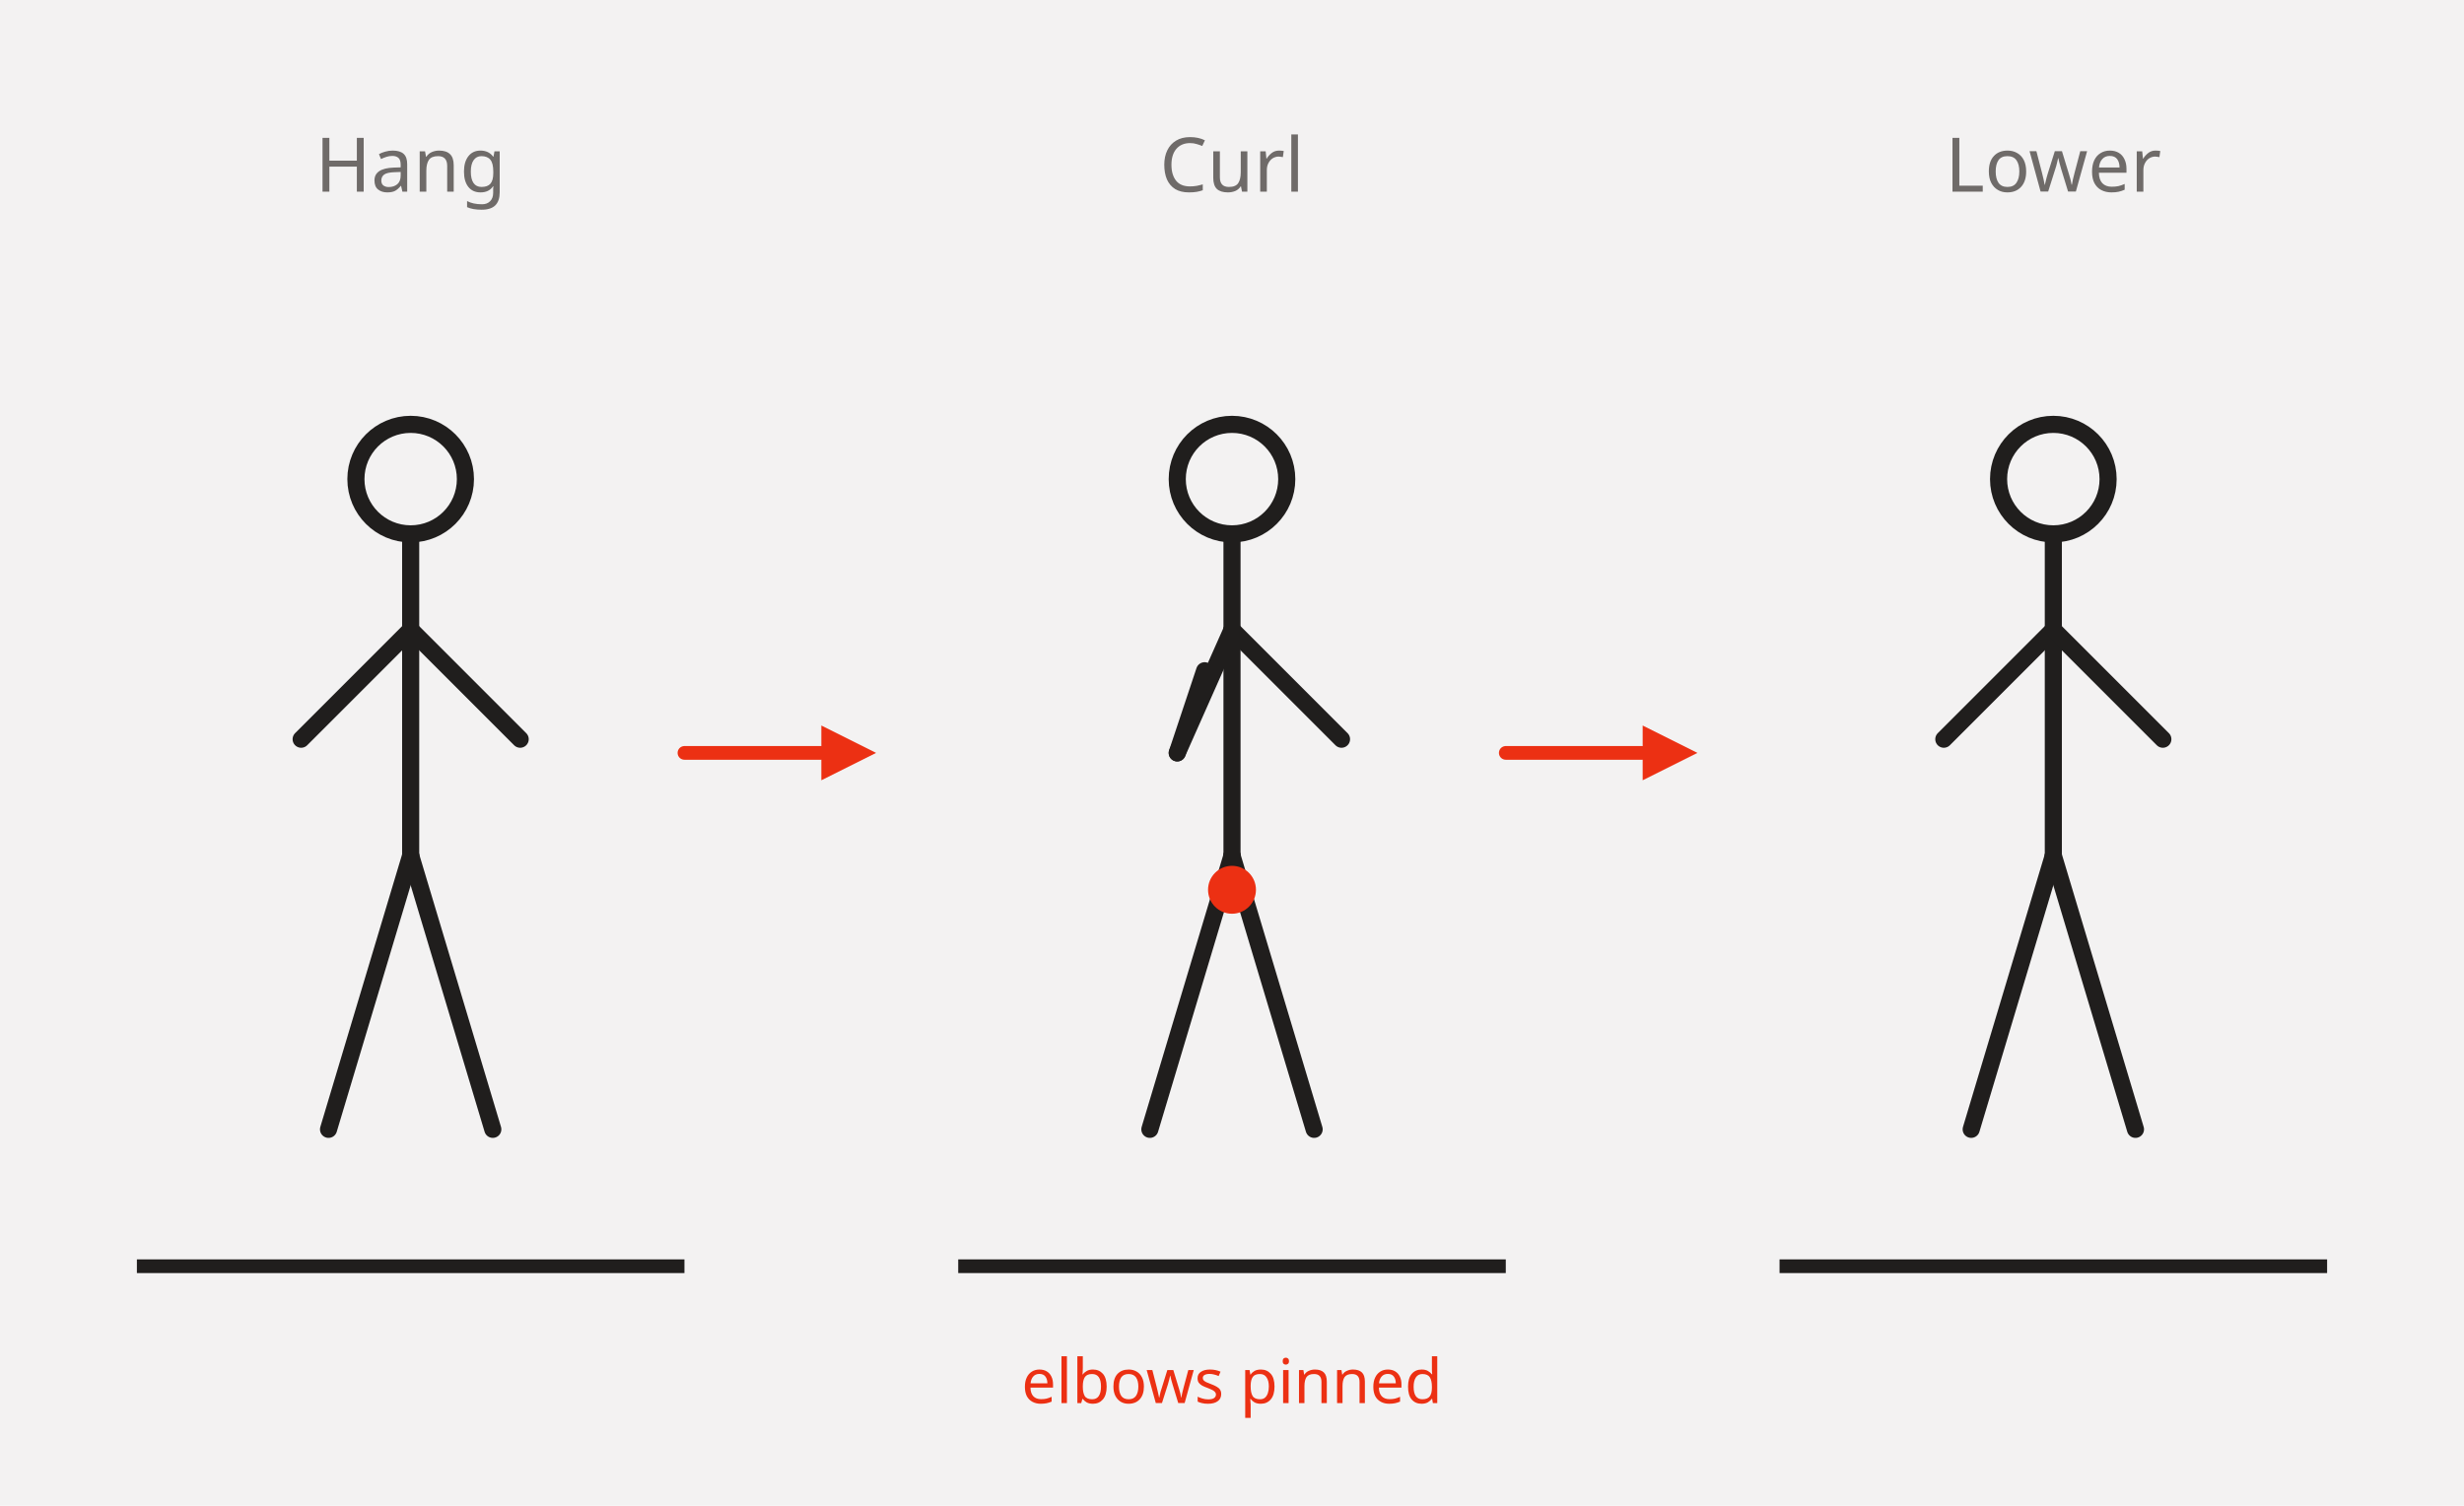
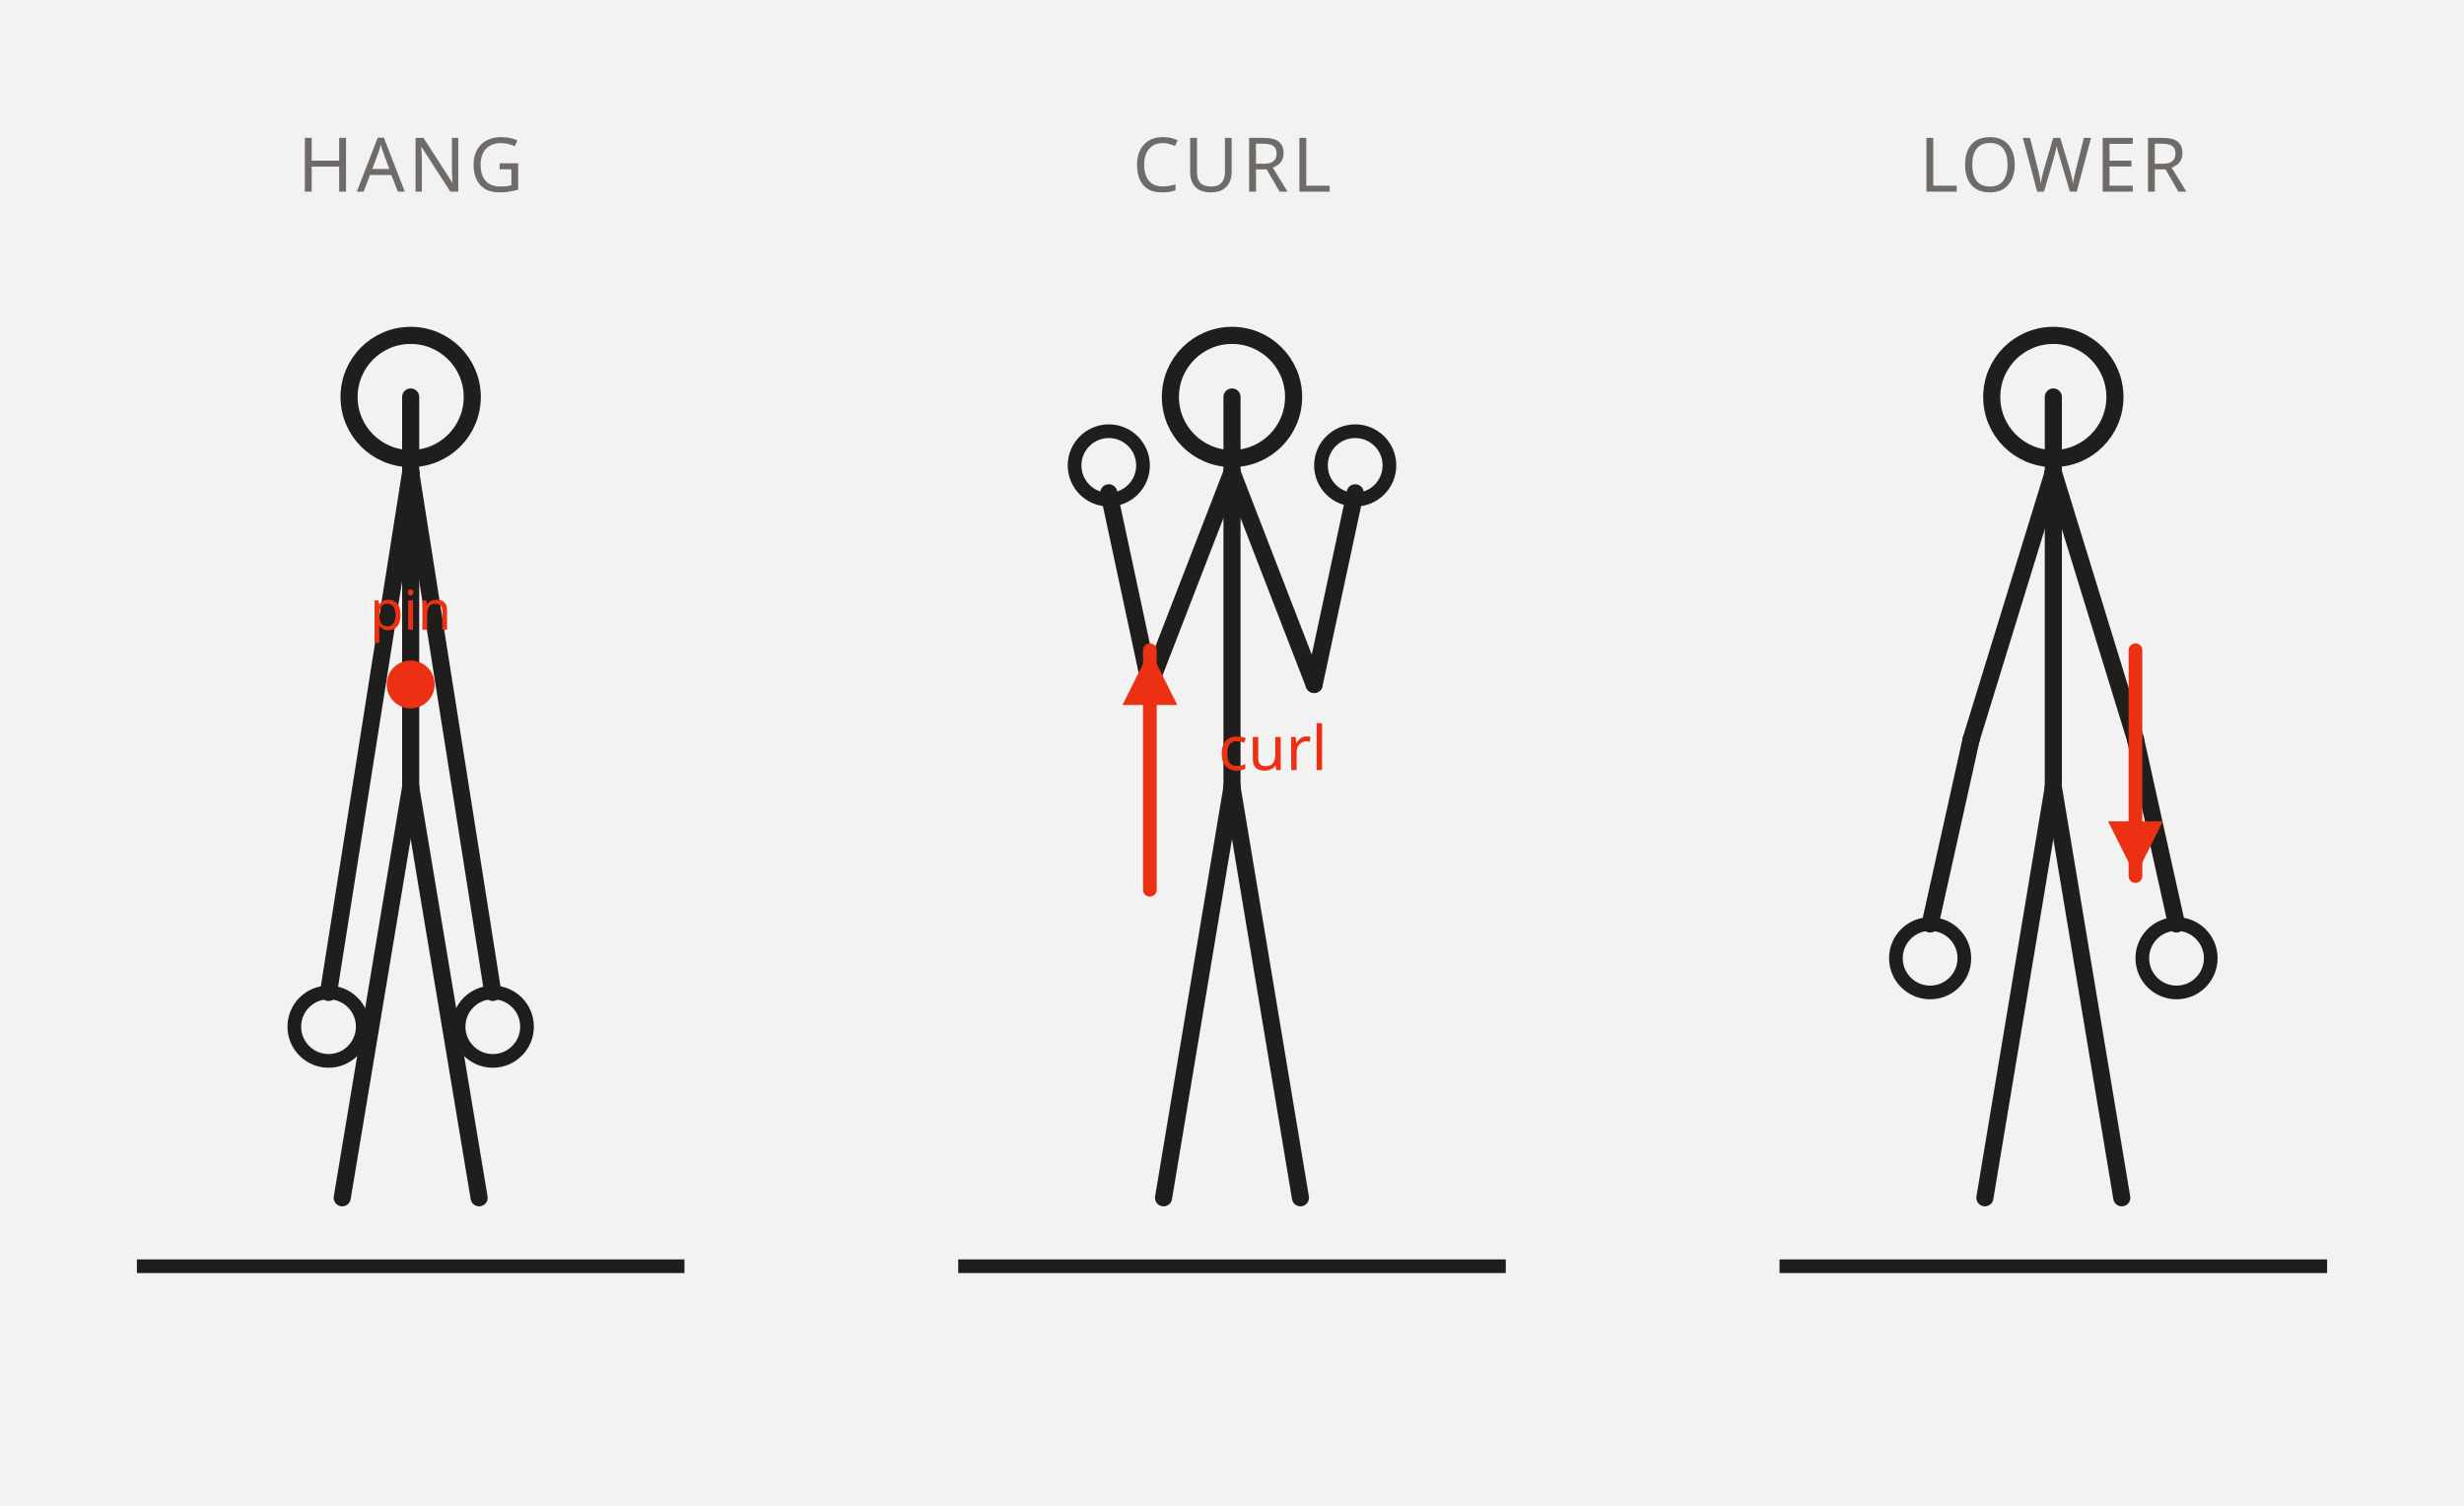
- <svg xmlns="http://www.w3.org/2000/svg" viewBox="0 0 360 220" fill="none" role="img" aria-label="Bicep curl form: Hang, Curl, Lower">
+ <svg xmlns="http://www.w3.org/2000/svg" viewBox="0 0 360 220" fill="none" role="img" aria-label="Bicep curl form: hang, curl, lower">
  <rect width="360" height="220" fill="#f3f2f2" />
-   <text x="60" y="28" text-anchor="middle" fill="#6f6b69" font-family="Archivo, system-ui, sans-serif" font-size="11">Hang</text>
-   <text x="180" y="28" text-anchor="middle" fill="#6f6b69" font-family="Archivo, system-ui, sans-serif" font-size="11">Curl</text>
-   <text x="300" y="28" text-anchor="middle" fill="#6f6b69" font-family="Archivo, system-ui, sans-serif" font-size="11">Lower</text>
+   <text x="60" y="28" text-anchor="middle" fill="#6f6b69" font-family="Archivo, system-ui, sans-serif" font-size="11" letter-spacing="0.5">HANG</text>
+   <text x="180" y="28" text-anchor="middle" fill="#6f6b69" font-family="Archivo, system-ui, sans-serif" font-size="11" letter-spacing="0.5">CURL</text>
+   <text x="300" y="28" text-anchor="middle" fill="#6f6b69" font-family="Archivo, system-ui, sans-serif" font-size="11" letter-spacing="0.5">LOWER</text>
  <line x1="20" y1="185" x2="100" y2="185" stroke="#201e1d" stroke-width="2" />
  <line x1="140" y1="185" x2="220" y2="185" stroke="#201e1d" stroke-width="2" />
  <line x1="260" y1="185" x2="340" y2="185" stroke="#201e1d" stroke-width="2" />
-   <g stroke="#201e1d" stroke-width="2.5" stroke-linecap="round" stroke-linejoin="round">
-     <circle cx="60" cy="70" r="8" />
-     <line x1="60" y1="78" x2="60" y2="125" />
-     <line x1="60" y1="92" x2="44" y2="108" />
-     <line x1="60" y1="92" x2="76" y2="108" />
-     <line x1="60" y1="125" x2="48" y2="165" />
-     <line x1="60" y1="125" x2="72" y2="165" />
+   <g stroke="#201e1d" stroke-width="2.5" stroke-linecap="round" stroke-linejoin="round" fill="none">
+     <circle cx="60" cy="58" r="9" />
+     <line x1="60" y1="58" x2="60" y2="69" />
+     <line x1="60" y1="69" x2="60" y2="115" />
+     <line x1="60" y1="69" x2="60" y2="69" />
+     <line x1="60" y1="69" x2="60" y2="69" />
+     <line x1="60" y1="69" x2="48" y2="145" />
+     <line x1="60" y1="69" x2="72" y2="145" />
+     <line x1="60" y1="115" x2="50" y2="175" />
+     <line x1="60" y1="115" x2="70" y2="175" />
  </g>
-   <g stroke="#201e1d" stroke-width="2.5" stroke-linecap="round" stroke-linejoin="round">
-     <circle cx="180" cy="70" r="8" />
-     <line x1="180" y1="78" x2="180" y2="125" />
-     <line x1="180" y1="92" x2="172" y2="110" />
-     <line x1="172" y1="110" x2="176" y2="98" />
-     <line x1="180" y1="92" x2="196" y2="108" />
-     <line x1="180" y1="125" x2="168" y2="165" />
-     <line x1="180" y1="125" x2="192" y2="165" />
+   <circle cx="48" cy="150" r="5" fill="none" stroke="#201e1d" stroke-width="2" />
+   <circle cx="72" cy="150" r="5" fill="none" stroke="#201e1d" stroke-width="2" />
+   <circle cx="60" cy="100" r="3.5" fill="#ec3013" />
+   <text x="60" y="92" text-anchor="middle" fill="#ec3013" font-family="Archivo, system-ui, sans-serif" font-size="8">pin</text>
+   <g stroke="#201e1d" stroke-width="2.5" stroke-linecap="round" stroke-linejoin="round" fill="none">
+     <circle cx="180" cy="58" r="9" />
+     <line x1="180" y1="58" x2="180" y2="69" />
+     <line x1="180" y1="69" x2="180" y2="115" />
+     <line x1="180" y1="69" x2="180" y2="69" />
+     <line x1="180" y1="69" x2="180" y2="69" />
+     <line x1="180" y1="69" x2="168" y2="100" />
+     <line x1="168" y1="100" x2="162" y2="72" />
+     <line x1="180" y1="69" x2="192" y2="100" />
+     <line x1="192" y1="100" x2="198" y2="72" />
+     <line x1="180" y1="115" x2="170" y2="175" />
+     <line x1="180" y1="115" x2="190" y2="175" />
  </g>
-   <g stroke="#201e1d" stroke-width="2.5" stroke-linecap="round" stroke-linejoin="round">
-     <circle cx="300" cy="70" r="8" />
-     <line x1="300" y1="78" x2="300" y2="125" />
-     <line x1="300" y1="92" x2="284" y2="108" />
-     <line x1="300" y1="92" x2="316" y2="108" />
-     <line x1="300" y1="125" x2="288" y2="165" />
-     <line x1="300" y1="125" x2="312" y2="165" />
+   <circle cx="162" cy="68" r="5" fill="none" stroke="#201e1d" stroke-width="2" />
+   <circle cx="198" cy="68" r="5" fill="none" stroke="#201e1d" stroke-width="2" />
+   <path d="M168 130 L168 95" stroke="#ec3013" stroke-width="2" stroke-linecap="round" />
+   <polygon points="168,95 172,103 164,103" fill="#ec3013" />
+   <text x="178" y="112.5" fill="#ec3013" font-family="Archivo, system-ui, sans-serif" font-size="9">curl</text>
+   <g stroke="#201e1d" stroke-width="2.5" stroke-linecap="round" stroke-linejoin="round" fill="none">
+     <circle cx="300" cy="58" r="9" />
+     <line x1="300" y1="58" x2="300" y2="69" />
+     <line x1="300" y1="69" x2="300" y2="115" />
+     <line x1="300" y1="69" x2="300" y2="69" />
+     <line x1="300" y1="69" x2="300" y2="69" />
+     <line x1="300" y1="69" x2="288" y2="108" />
+     <line x1="288" y1="108" x2="282" y2="135" />
+     <line x1="300" y1="69" x2="312" y2="108" />
+     <line x1="312" y1="108" x2="318" y2="135" />
+     <line x1="300" y1="115" x2="290" y2="175" />
+     <line x1="300" y1="115" x2="310" y2="175" />
  </g>
-   <path d="M100 110 L120 110" stroke="#ec3013" stroke-width="2" stroke-linecap="round" />
-   <polygon points="120,106 128,110 120,114" fill="#ec3013" />
-   <path d="M220 110 L240 110" stroke="#ec3013" stroke-width="2" stroke-linecap="round" />
-   <polygon points="240,106 248,110 240,114" fill="#ec3013" />
-   <circle cx="180" cy="130" r="3.5" fill="#ec3013" />
-   <text x="180" y="205" text-anchor="middle" fill="#ec3013" font-family="Archivo, system-ui, sans-serif" font-size="9">elbows pinned</text>
+   <circle cx="282" cy="140" r="5" fill="none" stroke="#201e1d" stroke-width="2" />
+   <circle cx="318" cy="140" r="5" fill="none" stroke="#201e1d" stroke-width="2" />
+   <path d="M312 95 L312 128" stroke="#ec3013" stroke-width="2" stroke-linecap="round" />
+   <polygon points="312,128 308,120 316,120" fill="#ec3013" />
</svg>
